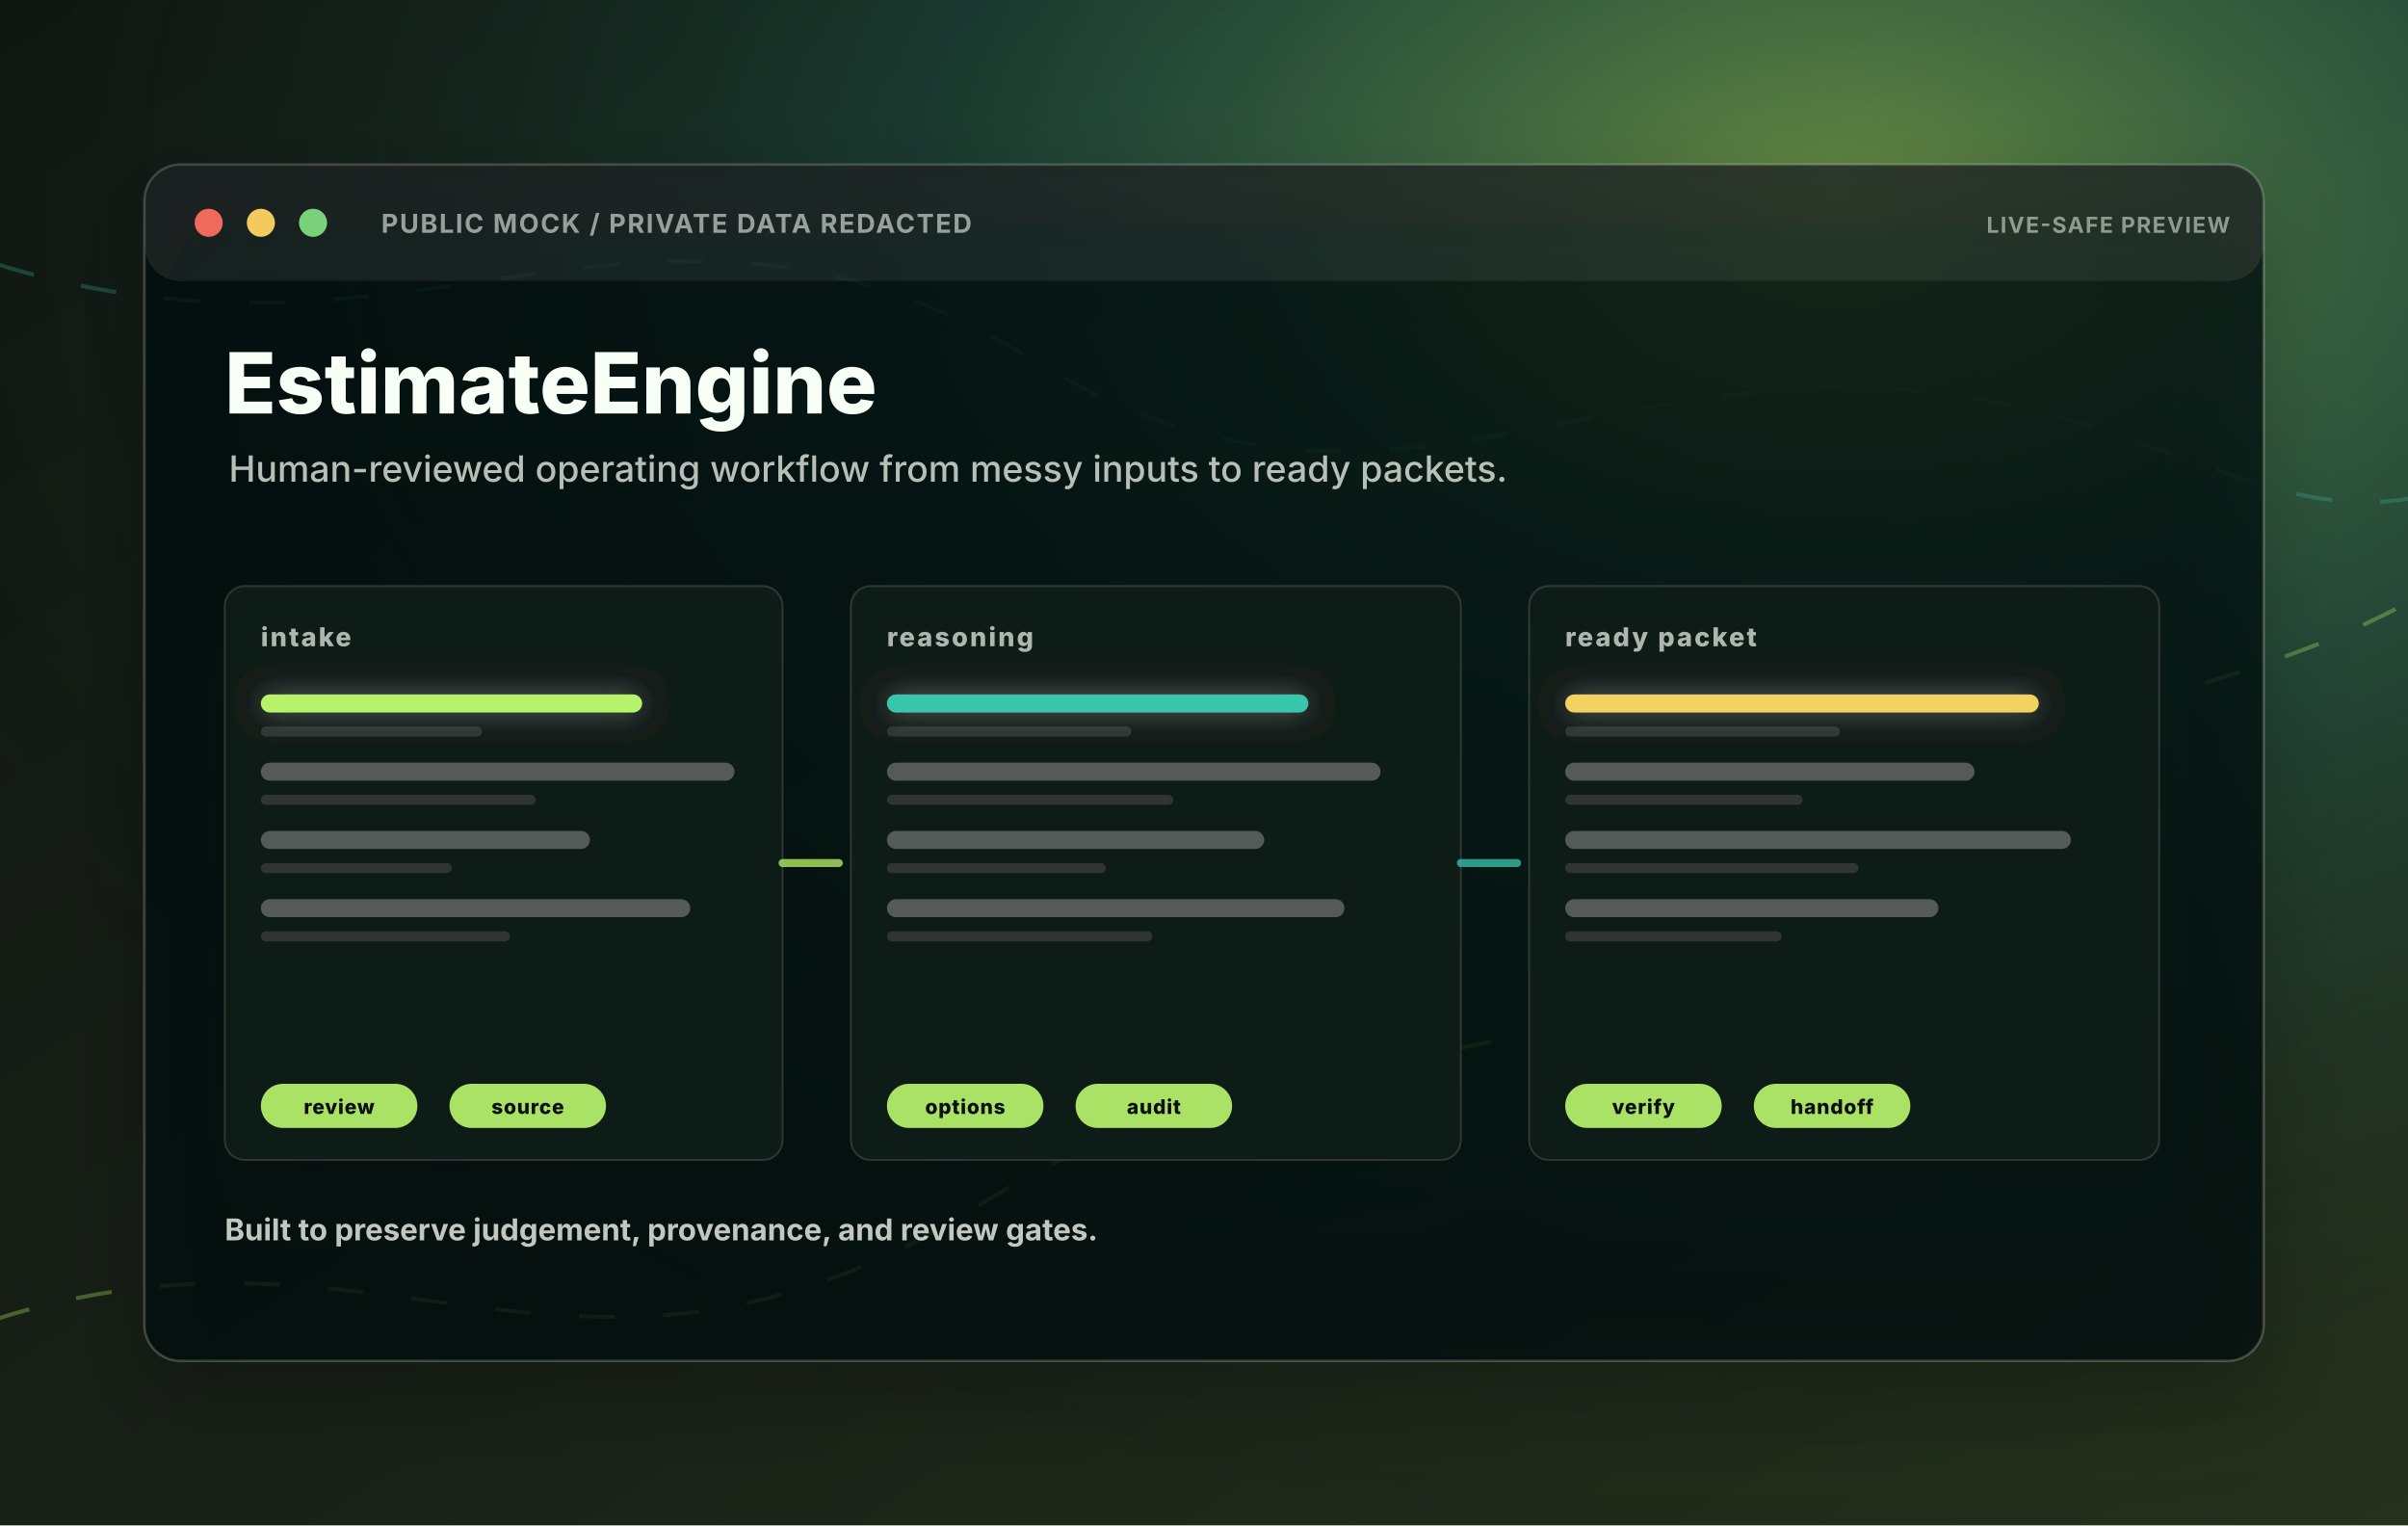
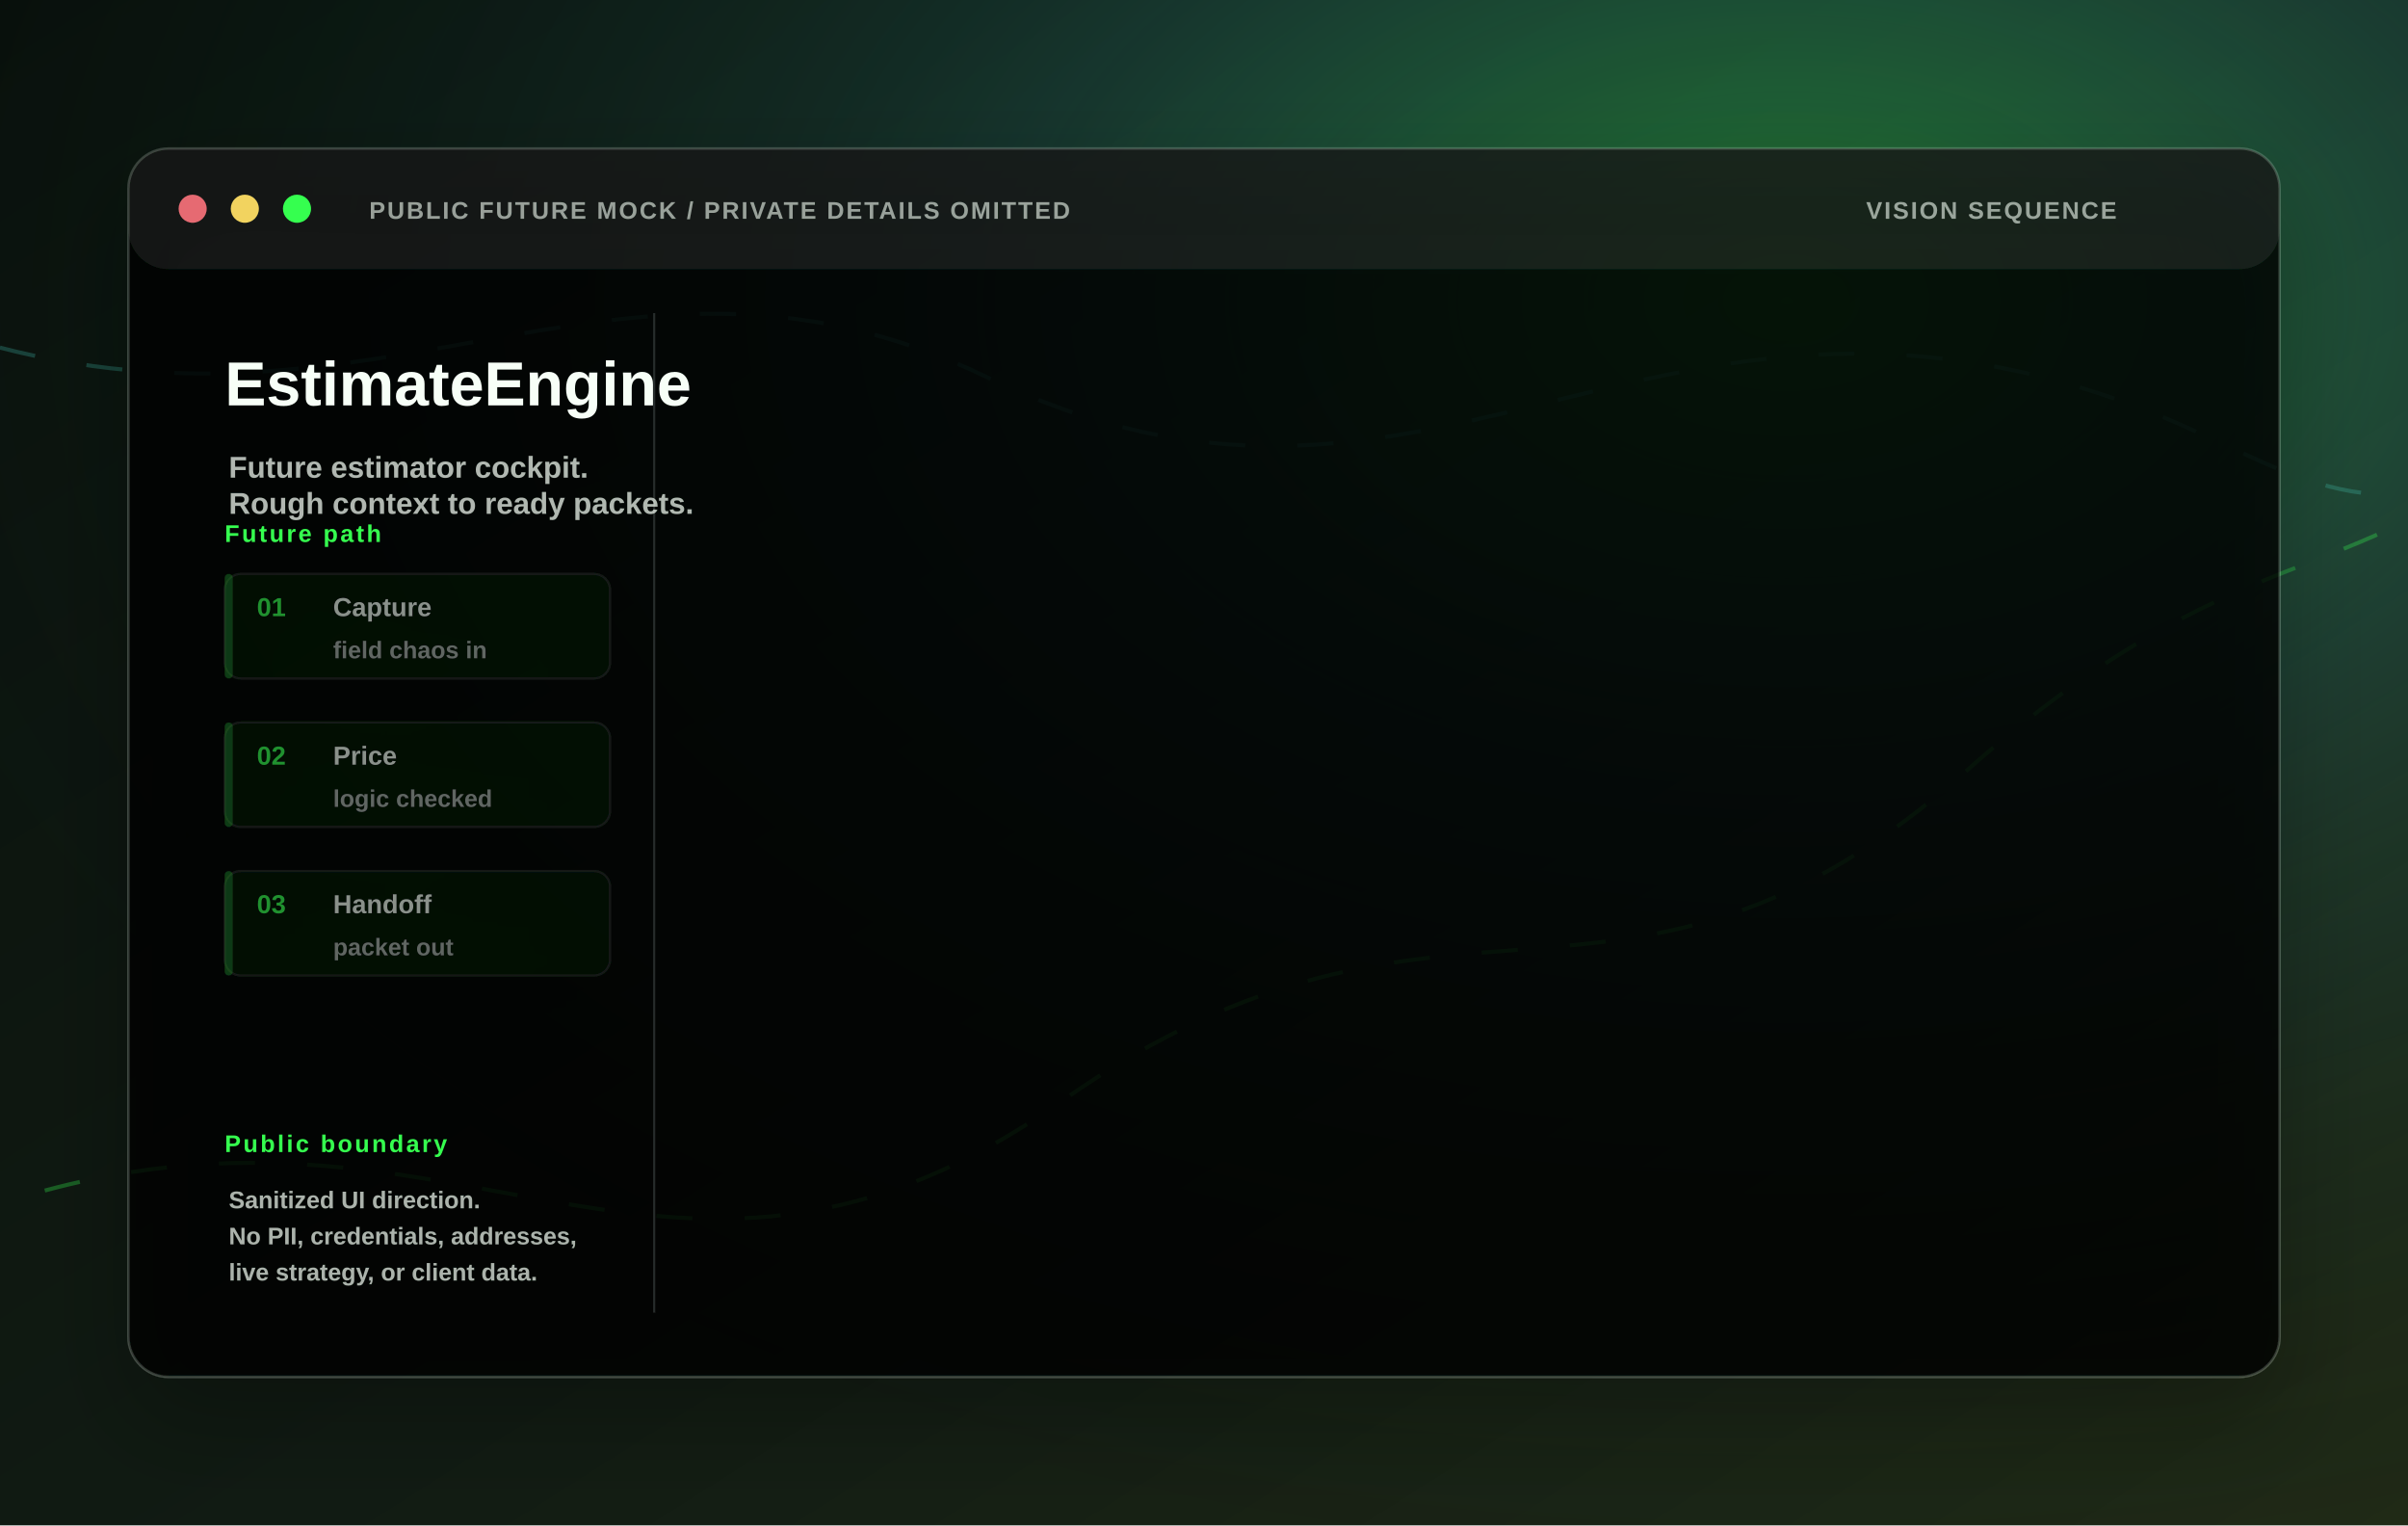
<svg xmlns="http://www.w3.org/2000/svg" width="1200" height="760" viewBox="0 0 1200 760" role="img" aria-labelledby="estimateengine-title estimateengine-desc">
  <defs>
    <linearGradient id="estimateengine-bg" x1="0" x2="1" y1="0" y2="1">
-       <stop offset="0" stop-color="#101510" />
-       <stop offset=".52" stop-color="#182017" />
-       <stop offset="1" stop-color="#26311c" />
+       <stop offset="0" stop-color="#08100b" />
+       <stop offset=".56" stop-color="#111b13" />
+       <stop offset="1" stop-color="#202a16" />
    </linearGradient>
-     <radialGradient id="estimateengine-glow" cx=".76" cy=".14" r=".9">
-       <stop offset="0" stop-color="#b7f36b" stop-opacity=".5" />
-       <stop offset=".42" stop-color="#39c6ad" stop-opacity=".18" />
+     <radialGradient id="estimateengine-glow" cx=".74" cy=".2" r=".86">
+       <stop offset="0" stop-color="#35ff4f" stop-opacity=".42" />
+       <stop offset=".38" stop-color="#49d7c6" stop-opacity=".16" />
      <stop offset="1" stop-color="#000" stop-opacity="0" />
    </radialGradient>
    <linearGradient id="estimateengine-scan" x1="0" x2="1" y1="0" y2="0">
      <stop offset="0" stop-color="#fff" stop-opacity="0" />
-       <stop offset=".48" stop-color="#b7f36b" stop-opacity=".24" />
+       <stop offset=".5" stop-color="#35ff4f" stop-opacity=".2" />
      <stop offset="1" stop-color="#fff" stop-opacity="0" />
    </linearGradient>
-     <clipPath id="estimateengine-viewport">
-       <rect x="72" y="82" width="1056" height="596" rx="18" />
+     <filter id="estimateengine-shadow" x="-20%" y="-20%" width="140%" height="140%">
+       <feDropShadow dx="0" dy="22" stdDeviation="24" flood-color="#000" flood-opacity=".34" />
+     </filter>
+     <clipPath id="estimateengine-clip">
+       <rect x="64" y="74" width="1072" height="612" rx="20" />
    </clipPath>
-     <filter id="estimateengine-shadow" x="-20%" y="-20%" width="140%" height="140%">
-       <feDropShadow dx="0" dy="18" stdDeviation="22" flood-color="#000" flood-opacity=".32" />
-     </filter>
    <style>
-       .title { font: 800 42px Inter, Arial, sans-serif; fill: #f7fff7; letter-spacing: 0; }
-       .sub { font: 500 18px Inter, Arial, sans-serif; fill: rgba(247,255,247,.72); letter-spacing: 0; }
-       .nav { font: 700 13px Inter, Arial, sans-serif; fill: rgba(247,255,247,.56); letter-spacing: .06em; }
-       .kicker { font: 800 13px Inter, Arial, sans-serif; fill: rgba(247,255,247,.68); letter-spacing: .08em; text-transform: uppercase; }
-       .badge { font: 800 10px Inter, Arial, sans-serif; fill: #07110d; text-anchor: middle; letter-spacing: .04em; }
-       .tiny { font: 700 11px Inter, Arial, sans-serif; fill: rgba(247,255,247,.5); letter-spacing: .06em; }
-       .label { font: 700 15px Inter, Arial, sans-serif; fill: rgba(247,255,247,.76); letter-spacing: 0; }
-       .ambient-path { stroke-dasharray: 18 24; animation: dashFlow 22s linear infinite; }
-       .ambient-path.alt { animation-direction: reverse; animation-duration: 26s; }
-       .status-dot { animation: statusPulse 3.8s ease-in-out infinite; transform-box: fill-box; transform-origin: center; }
-       .status-dot:nth-of-type(2) { animation-delay: -.9s; }
-       .status-dot:nth-of-type(3) { animation-delay: -1.8s; }
-       .mock-panel { animation: panelWake 8.5s ease-in-out infinite; transform-box: fill-box; transform-origin: center; }
-       .mock-panel-1 { animation-delay: -1.4s; }
-       .mock-panel-2 { animation-delay: -2.8s; }
-       .mock-panel-3 { animation-delay: -4.2s; }
-       .data-line { animation: lineAlive 6.8s ease-in-out infinite; transform-box: fill-box; transform-origin: left center; }
-       .data-line-1 { animation-delay: -1.1s; }
-       .data-line-2 { animation-delay: -2.2s; }
-       .data-line-3 { animation-delay: -3.3s; }
-       .shadow-line { animation-name: lineGhost; }
-       .hot-line { filter: drop-shadow(0 0 7px rgba(247,255,247,.34)); }
-       .badge-chip { animation: chipPulse 7.2s ease-in-out infinite; transform-box: fill-box; transform-origin: center; }
-       .badge-chip-1 { animation-delay: -2.4s; }
-       .flow-line { stroke-dasharray: 28 18; animation: dashFlow 8s linear infinite; }
-       .flow-node { animation: statusPulse 3.2s ease-in-out infinite; transform-box: fill-box; transform-origin: center; }
-       .screen-scan { animation: scanPass 9.5s ease-in-out infinite; transform-box: fill-box; transform-origin: center; }
-       @keyframes dashFlow { to { stroke-dashoffset: -240; } }
-       @keyframes statusPulse {
-         0%, 100% { opacity: .72; transform: scale(1); }
-         44% { opacity: 1; transform: scale(1.28); }
-       }
-       @keyframes panelWake {
-         0%, 100% { opacity: .88; transform: translateY(0); }
-         50% { opacity: 1; transform: translateY(-2px); }
-       }
-       @keyframes lineAlive {
-         0%, 100% { opacity: .76; transform: scaleX(.86); }
-         42% { opacity: 1; transform: scaleX(1); }
-         64% { opacity: .86; transform: scaleX(.94); }
-       }
-       @keyframes lineGhost {
-         0%, 100% { opacity: .42; transform: scaleX(.68); }
-         52% { opacity: .82; transform: scaleX(1); }
-       }
-       @keyframes chipPulse {
-         0%, 100% { opacity: .78; transform: translateY(0); }
-         46% { opacity: 1; transform: translateY(-1px); }
+       .title { font: 900 31px Arial, sans-serif; fill: #f7fff7; letter-spacing: 0; }
+       .sub { font: 600 15px Arial, sans-serif; fill: rgba(247,255,247,.7); letter-spacing: 0; }
+       .nav { font: 800 12px Arial, sans-serif; fill: rgba(247,255,247,.58); letter-spacing: .08em; }
+       .rail-label, .slide-step, .card-kicker, .slide-status { font: 900 12px Arial, sans-serif; letter-spacing: .1em; text-transform: uppercase; }
+       .rail-label, .slide-step, .slide-status { fill: #35ff4f; }
+       .rail-copy, .tab-note, .slide-copy, .card-line, .metric-label, .footer-line { font: 600 12px Arial, sans-serif; fill: rgba(247,255,247,.68); letter-spacing: 0; }
+       .tab-index { font: 900 13px Arial, sans-serif; fill: #35ff4f; }
+       .tab-title { font: 900 13px Arial, sans-serif; fill: #f7fff7; letter-spacing: 0; }
+       .slide-title { font: 900 25px Arial, sans-serif; fill: #f7fff7; letter-spacing: 0; }
+       .card-kicker { fill: #49d7c6; }
+       .card-title { font: 900 16px Arial, sans-serif; fill: #f7fff7; letter-spacing: 0; }
+       .node-label { font: 800 11px Arial, sans-serif; fill: rgba(247,255,247,.72); text-anchor: middle; letter-spacing: 0; }
+       .slide { opacity: 0; transform: translateX(18px); animation-duration: 18s; animation-iteration-count: infinite; animation-timing-function: ease-in-out; }
+       .slide-0 { animation-name: showSlide0; }
+       .slide-1 { animation-name: showSlide1; }
+       .slide-2 { animation-name: showSlide2; }
+       .rail-tab { opacity: .54; animation-duration: 18s; animation-iteration-count: infinite; animation-timing-function: ease-in-out; }
+       .rail-tab-0 { animation-name: activeTab0; }
+       .rail-tab-1 { animation-name: activeTab1; }
+       .rail-tab-2 { animation-name: activeTab2; }
+       .tab-signal { opacity: .36; animation-duration: 18s; animation-iteration-count: infinite; }
+       .rail-tab-0 .tab-signal { animation-name: activeTab0; }
+       .rail-tab-1 .tab-signal { animation-name: activeTab1; }
+       .rail-tab-2 .tab-signal { animation-name: activeTab2; }
+       .vision-card { animation: cardLift 5.8s ease-in-out infinite; transform-box: fill-box; transform-origin: center; }
+       .vision-card-1 { animation-delay: -.8s; }
+       .vision-card-2 { animation-delay: -1.6s; }
+       .bar { animation: barPulse 4.6s ease-in-out infinite; transform-box: fill-box; transform-origin: left center; }
+       .bar-1 { animation-delay: -.7s; }
+       .bar-2 { animation-delay: -1.4s; }
+       .route-line { stroke-dasharray: 26 18; animation: routeFlow 7.6s linear infinite; }
+       .route-node { animation: nodePulse 3.4s ease-in-out infinite; transform-box: fill-box; transform-origin: center; }
+       .route-node-1 { animation-delay: -.8s; }
+       .route-node-2 { animation-delay: -1.6s; }
+       .route-node-3 { animation-delay: -2.4s; }
+       .ambient { stroke-dasharray: 18 26; animation: routeFlow 22s linear infinite; }
+       .scan { animation: scanPass 10s ease-in-out infinite; transform-box: fill-box; transform-origin: center; }
+       @keyframes showSlide0 {
+         0%, 27% { opacity: 1; transform: translateX(0); }
+         31%, 100% { opacity: 0; transform: translateX(-18px); }
+       }
+       @keyframes showSlide1 {
+         0%, 30% { opacity: 0; transform: translateX(18px); }
+         34%, 60% { opacity: 1; transform: translateX(0); }
+         64%, 100% { opacity: 0; transform: translateX(-18px); }
+       }
+       @keyframes showSlide2 {
+         0%, 63% { opacity: 0; transform: translateX(18px); }
+         67%, 94% { opacity: 1; transform: translateX(0); }
+         98%, 100% { opacity: 0; transform: translateX(-18px); }
+       }
+       @keyframes activeTab0 {
+         0%, 27% { opacity: 1; }
+         31%, 100% { opacity: .42; }
+       }
+       @keyframes activeTab1 {
+         0%, 30% { opacity: .42; }
+         34%, 60% { opacity: 1; }
+         64%, 100% { opacity: .42; }
+       }
+       @keyframes activeTab2 {
+         0%, 63% { opacity: .42; }
+         67%, 94% { opacity: 1; }
+         98%, 100% { opacity: .42; }
+       }
+       @keyframes cardLift {
+         0%, 100% { transform: translateY(0); opacity: .9; }
+         50% { transform: translateY(-3px); opacity: 1; }
+       }
+       @keyframes barPulse {
+         0%, 100% { transform: scaleX(.78); opacity: .58; }
+         46% { transform: scaleX(1); opacity: .98; }
+       }
+       @keyframes routeFlow { to { stroke-dashoffset: -240; } }
+       @keyframes nodePulse {
+         0%, 100% { transform: scale(1); opacity: .78; }
+         50% { transform: scale(1.24); opacity: 1; }
      }
      @keyframes scanPass {
-         0%, 18% { transform: translateX(-1260px) skewX(-14deg); opacity: 0; }
-         31% { opacity: .82; }
-         52%, 100% { transform: translateX(1260px) skewX(-14deg); opacity: 0; }
+         0%, 14% { transform: translateX(-1240px) skewX(-12deg); opacity: 0; }
+         28% { opacity: .74; }
+         48%, 100% { transform: translateX(1240px) skewX(-12deg); opacity: 0; }
      }
      @media (prefers-reduced-motion: reduce) {
        * { animation: none !important; }
+         .slide { opacity: 0 !important; transform: none !important; }
+         .slide-0 { opacity: 1 !important; }
+         .rail-tab { opacity: .54 !important; }
+         .rail-tab-0 { opacity: 1 !important; }
      }
    </style>
  </defs>
  <rect width="1200" height="760" fill="url(#estimateengine-bg)" />
  <rect width="1200" height="760" fill="url(#estimateengine-glow)" />
-   <path class="ambient-path" d="M-80 690 C170 560 266 738 487 601 C661 494 765 562 918 434 C1054 321 1135 360 1260 260" fill="none" stroke="#b7f36b" stroke-width="2" opacity=".32" />
-   <path class="ambient-path alt" d="M-40 118 C199 214 314 56 516 180 C699 292 813 152 1020 206 C1114 231 1161 272 1240 236" fill="none" stroke="#39c6ad" stroke-width="2" opacity=".26" />
+   <path class="ambient" d="M-60 624 C210 496 314 700 530 548 C722 414 808 536 980 384 C1116 264 1172 296 1260 218" fill="none" stroke="#35ff4f" stroke-width="2" opacity=".3" />
+   <path class="ambient" d="M-42 160 C180 242 302 96 492 188 C708 292 818 118 1052 198 C1130 224 1168 270 1250 232" fill="none" stroke="#49d7c6" stroke-width="2" opacity=".24" />
  <g filter="url(#estimateengine-shadow)">
-     <rect x="72" y="82" width="1056" height="596" rx="18" fill="rgba(4,10,8,.74)" stroke="rgba(255,255,255,.18)" stroke-width="1.2" />
-     <rect x="72" y="82" width="1056" height="58" rx="18" fill="rgba(255,255,255,.08)" />
-     <circle class="status-dot" cx="104" cy="111" r="7" fill="#f06a5b" />
-     <circle class="status-dot" cx="130" cy="111" r="7" fill="#f4c95d" />
-     <circle class="status-dot" cx="156" cy="111" r="7" fill="#79d279" />
-     <text x="190" y="116" class="nav">PUBLIC MOCK / PRIVATE DATA REDACTED</text>
-     <text x="990" y="116" class="tiny">LIVE-SAFE PREVIEW</text>
-     <text x="112" y="206" class="title">EstimateEngine</text>
-     <text x="114" y="240" class="sub">Human-reviewed operating workflow from messy inputs to ready packets.</text>
-     <g class="mock-panel mock-panel-0">
-       <rect x="112" y="292" width="278" height="286" rx="10" fill="#111a17" stroke="rgba(255,255,255,.14)" stroke-width="1" />
-       <text x="130" y="322" class="kicker">intake</text>
-       <rect class="data-line data-line-0 hot-line" x="130" y="346" width="190" height="9" rx="4.5" fill="#b7f36b" />
-       <rect class="data-line shadow-line data-line-0" x="130" y="362" width="110.2" height="5" rx="2.5" fill="rgba(255,255,255,.12)" />
-       <rect class="data-line data-line-1" x="130" y="380" width="236" height="9" rx="4.5" fill="rgba(255,255,255,.28)" />
-       <rect class="data-line shadow-line data-line-1" x="130" y="396" width="136.88" height="5" rx="2.5" fill="rgba(255,255,255,.12)" />
-       <rect class="data-line data-line-2" x="130" y="414" width="164" height="9" rx="4.5" fill="rgba(255,255,255,.28)" />
-       <rect class="data-line shadow-line data-line-2" x="130" y="430" width="95.12" height="5" rx="2.5" fill="rgba(255,255,255,.12)" />
-       <rect class="data-line data-line-3" x="130" y="448" width="214" height="9" rx="4.5" fill="rgba(255,255,255,.28)" />
-       <rect class="data-line shadow-line data-line-3" x="130" y="464" width="124.12" height="5" rx="2.5" fill="rgba(255,255,255,.12)" />
-       <rect class="badge-chip badge-chip-0" x="130" y="540" width="78" height="22" rx="11" fill="#b7f36b" opacity=".92" />
-       <text x="169" y="555" class="badge">review</text>
-       <rect class="badge-chip badge-chip-1" x="224" y="540" width="78" height="22" rx="11" fill="#b7f36b" opacity=".92" />
-       <text x="263" y="555" class="badge">source</text>
-     </g>
-     <g class="mock-panel mock-panel-1">
-       <rect x="424" y="292" width="304" height="286" rx="10" fill="#111a17" stroke="rgba(255,255,255,.14)" stroke-width="1" />
-       <text x="442" y="322" class="kicker">reasoning</text>
-       <rect class="data-line data-line-0 hot-line" x="442" y="346" width="210" height="9" rx="4.5" fill="#39c6ad" />
-       <rect class="data-line shadow-line data-line-0" x="442" y="362" width="121.8" height="5" rx="2.5" fill="rgba(255,255,255,.12)" />
-       <rect class="data-line data-line-1" x="442" y="380" width="246" height="9" rx="4.5" fill="rgba(255,255,255,.28)" />
-       <rect class="data-line shadow-line data-line-1" x="442" y="396" width="142.68" height="5" rx="2.5" fill="rgba(255,255,255,.12)" />
-       <rect class="data-line data-line-2" x="442" y="414" width="188" height="9" rx="4.5" fill="rgba(255,255,255,.28)" />
-       <rect class="data-line shadow-line data-line-2" x="442" y="430" width="109.04" height="5" rx="2.5" fill="rgba(255,255,255,.12)" />
-       <rect class="data-line data-line-3" x="442" y="448" width="228" height="9" rx="4.5" fill="rgba(255,255,255,.28)" />
-       <rect class="data-line shadow-line data-line-3" x="442" y="464" width="132.24" height="5" rx="2.5" fill="rgba(255,255,255,.12)" />
-       <rect class="badge-chip badge-chip-0" x="442" y="540" width="78" height="22" rx="11" fill="#b7f36b" opacity=".92" />
-       <text x="481" y="555" class="badge">options</text>
-       <rect class="badge-chip badge-chip-1" x="536" y="540" width="78" height="22" rx="11" fill="#b7f36b" opacity=".92" />
-       <text x="575" y="555" class="badge">audit</text>
-     </g>
-     <g class="mock-panel mock-panel-2">
-       <rect x="762" y="292" width="314" height="286" rx="10" fill="#111a17" stroke="rgba(255,255,255,.14)" stroke-width="1" />
-       <text x="780" y="322" class="kicker">ready packet</text>
-       <rect class="data-line data-line-0 hot-line" x="780" y="346" width="236" height="9" rx="4.5" fill="#f2d35f" />
-       <rect class="data-line shadow-line data-line-0" x="780" y="362" width="136.88" height="5" rx="2.5" fill="rgba(255,255,255,.12)" />
-       <rect class="data-line data-line-1" x="780" y="380" width="204" height="9" rx="4.5" fill="rgba(255,255,255,.28)" />
-       <rect class="data-line shadow-line data-line-1" x="780" y="396" width="118.32" height="5" rx="2.5" fill="rgba(255,255,255,.12)" />
-       <rect class="data-line data-line-2" x="780" y="414" width="252" height="9" rx="4.5" fill="rgba(255,255,255,.28)" />
-       <rect class="data-line shadow-line data-line-2" x="780" y="430" width="146.16" height="5" rx="2.5" fill="rgba(255,255,255,.12)" />
-       <rect class="data-line data-line-3" x="780" y="448" width="186" height="9" rx="4.5" fill="rgba(255,255,255,.28)" />
-       <rect class="data-line shadow-line data-line-3" x="780" y="464" width="107.88" height="5" rx="2.5" fill="rgba(255,255,255,.12)" />
-       <rect class="badge-chip badge-chip-0" x="780" y="540" width="78" height="22" rx="11" fill="#b7f36b" opacity=".92" />
-       <text x="819" y="555" class="badge">verify</text>
-       <rect class="badge-chip badge-chip-1" x="874" y="540" width="78" height="22" rx="11" fill="#b7f36b" opacity=".92" />
-       <text x="913" y="555" class="badge">handoff</text>
-     </g>
-     <path class="flow-line" d="M390 430 C414 430 407 430 424 430" stroke="#b7f36b" stroke-width="4" stroke-linecap="round" opacity=".75" />
-     <path class="flow-line" d="M728 430 C750 430 744 430 762 430" stroke="#39c6ad" stroke-width="4" stroke-linecap="round" opacity=".75" />
-     <text x="112" y="618" class="label">Built to preserve judgement, provenance, and review gates.</text>
-     <g clip-path="url(#estimateengine-viewport)" pointer-events="none">
-       <rect class="screen-scan" x="-140" y="82" width="180" height="596" fill="url(#estimateengine-scan)" opacity=".72" />
+     <rect x="64" y="74" width="1072" height="612" rx="20" fill="rgba(3,7,5,.78)" stroke="rgba(247,255,247,.18)" stroke-width="1.2" />
+     <rect x="64" y="74" width="1072" height="60" rx="20" fill="rgba(247,255,247,.07)" />
+     <circle cx="96" cy="104" r="7" fill="#e66a72" />
+     <circle cx="122" cy="104" r="7" fill="#f2d35f" />
+     <circle cx="148" cy="104" r="7" fill="#35ff4f" />
+     <text x="184" y="109" class="nav">PUBLIC FUTURE MOCK / PRIVATE DETAILS OMITTED</text>
+     <text x="930" y="109" class="nav">VISION SEQUENCE</text>
+     <line x1="326" y1="156" x2="326" y2="654" stroke="rgba(247,255,247,.14)" stroke-width="1" />
+     <text x="112" y="202" class="title">EstimateEngine</text>
+     <text x="114" y="238" class="sub">Future estimator cockpit.</text>
+     <text x="114" y="256" class="sub">Rough context to ready packets.</text>
+     <text x="112" y="270" class="rail-label">Future path</text>
+     <g class="rail-tab rail-tab-0">
+       <rect x="112" y="286" width="192" height="52" rx="8" fill="rgba(3,8,6,.5)" stroke="rgba(247,255,247,.14)" />
+       <rect class="tab-signal" x="112" y="286" width="4" height="52" rx="2" fill="#35ff4f" />
+       <text x="128" y="307" class="tab-index">01</text>
+       <text x="166" y="307" class="tab-title">Capture</text>
+       <text x="166" y="328" class="tab-note">field chaos in</text>
+     </g>
+     <g class="rail-tab rail-tab-1">
+       <rect x="112" y="360" width="192" height="52" rx="8" fill="rgba(3,8,6,.5)" stroke="rgba(247,255,247,.14)" />
+       <rect class="tab-signal" x="112" y="360" width="4" height="52" rx="2" fill="#35ff4f" />
+       <text x="128" y="381" class="tab-index">02</text>
+       <text x="166" y="381" class="tab-title">Price</text>
+       <text x="166" y="402" class="tab-note">logic checked</text>
+     </g>
+     <g class="rail-tab rail-tab-2">
+       <rect x="112" y="434" width="192" height="52" rx="8" fill="rgba(3,8,6,.5)" stroke="rgba(247,255,247,.14)" />
+       <rect class="tab-signal" x="112" y="434" width="4" height="52" rx="2" fill="#35ff4f" />
+       <text x="128" y="455" class="tab-index">03</text>
+       <text x="166" y="455" class="tab-title">Handoff</text>
+       <text x="166" y="476" class="tab-note">packet out</text>
+     </g>
+     <text x="112" y="574" class="rail-label">Public boundary</text>
+     <text x="114" y="602" class="rail-copy">Sanitized UI direction.</text>
+     <text x="114" y="620" class="rail-copy">No PII, credentials, addresses,</text>
+     <text x="114" y="638" class="rail-copy">live strategy, or client data.</text>
+     <g class="slide slide-0">
+       <text x="376" y="216" class="slide-step">01 / Capture</text>
+       <text x="376" y="254" class="slide-title">Field intake becomes structured scope.</text>
+       <text x="378" y="282" class="slide-copy">Notes, photos, missing dimensions, and assumptions are pulled into one review lane.</text>
+       <text x="974" y="224" class="slide-status">INTAKE CLEANUP</text>
+       <g class="vision-card vision-card-0">
+         <rect x="376" y="304" width="216" height="176" rx="12" fill="rgba(3,8,6,.64)" stroke="rgba(247,255,247,.16)" stroke-width="1" />
+         <rect x="376" y="304" width="216" height="34" rx="12" fill="rgba(247,255,247,.06)" />
+         <text x="392" y="327" class="card-kicker">raw inputs</text>
+         <text x="392" y="366" class="card-title">Job context</text>
+         <text x="392" y="390" class="card-line">Voice notes, sketches,</text>
+         <text x="392" y="409" class="card-line">site photos, quantities.</text>
+         <text x="392" y="411" class="metric-label">Source</text>
+         <rect class="bar bar-0" x="392" y="420" width="174" height="8" rx="4" fill="#35ff4f" opacity=".92" />
+         <rect x="392" y="433" width="90" height="4" rx="2" fill="rgba(247,255,247,.14)" />
+         <text x="392" y="442" class="metric-label">Risk</text>
+         <rect class="bar bar-1" x="392" y="451" width="144" height="8" rx="4" fill="#49d7c6" opacity=".58" />
+         <rect x="392" y="464" width="75" height="4" rx="2" fill="rgba(247,255,247,.14)" />
+       </g>
+       <g class="vision-card vision-card-1">
+         <rect x="622" y="304" width="216" height="176" rx="12" fill="rgba(3,8,6,.64)" stroke="rgba(247,255,247,.16)" stroke-width="1" />
+         <rect x="622" y="304" width="216" height="34" rx="12" fill="rgba(247,255,247,.06)" />
+         <text x="638" y="327" class="card-kicker">exceptions</text>
+         <text x="638" y="366" class="card-title">Missing facts</text>
+         <text x="638" y="390" class="card-line">Dimensions, access,</text>
+         <text x="638" y="409" class="card-line">materials, exclusions.</text>
+         <text x="638" y="411" class="metric-label">Signal</text>
+         <rect class="bar bar-0" x="638" y="420" width="150" height="8" rx="4" fill="#35ff4f" opacity=".92" />
+         <rect x="638" y="433" width="78" height="4" rx="2" fill="rgba(247,255,247,.14)" />
+         <text x="638" y="442" class="metric-label">Review</text>
+         <rect class="bar bar-1" x="638" y="451" width="186" height="8" rx="4" fill="#49d7c6" opacity=".58" />
+         <rect x="638" y="464" width="97" height="4" rx="2" fill="rgba(247,255,247,.14)" />
+       </g>
+       <g class="vision-card vision-card-2">
+         <rect x="868" y="304" width="216" height="176" rx="12" fill="rgba(3,8,6,.64)" stroke="rgba(247,255,247,.16)" stroke-width="1" />
+         <rect x="868" y="304" width="216" height="34" rx="12" fill="rgba(247,255,247,.06)" />
+         <text x="884" y="327" class="card-kicker">source stack</text>
+         <text x="884" y="366" class="card-title">Evidence lane</text>
+         <text x="884" y="390" class="card-line">Every claim points</text>
+         <text x="884" y="409" class="card-line">back to origin.</text>
+         <text x="884" y="411" class="metric-label">Ready</text>
+         <rect class="bar bar-0" x="884" y="420" width="200" height="8" rx="4" fill="#35ff4f" opacity=".92" />
+         <rect x="884" y="433" width="104" height="4" rx="2" fill="rgba(247,255,247,.14)" />
+         <text x="884" y="442" class="metric-label">Trace</text>
+         <rect class="bar bar-1" x="884" y="451" width="158" height="8" rx="4" fill="#49d7c6" opacity=".58" />
+         <rect x="884" y="464" width="82" height="4" rx="2" fill="rgba(247,255,247,.14)" />
+       </g>
+       <g class="route-diagram">
+         <path class="route-line" d="M420 570 C500 532 564 624 598 586 S742 548 776 570 S920 618 954 586" fill="none" stroke="#35ff4f" stroke-width="4" stroke-linecap="round" />
+         <circle class="route-node route-node-0" cx="420" cy="570" r="13" fill="#35ff4f" />
+         <text x="420" y="604" class="node-label">notes</text>
+         <circle class="route-node route-node-1" cx="598" cy="586" r="9" fill="#49d7c6" />
+         <text x="598" y="620" class="node-label">photos</text>
+         <circle class="route-node route-node-2" cx="776" cy="570" r="9" fill="#f2d35f" />
+         <text x="776" y="604" class="node-label">dimensions</text>
+         <circle class="route-node route-node-3" cx="954" cy="586" r="9" fill="#49d7c6" />
+         <text x="954" y="620" class="node-label">flags</text>
+         <text x="376" y="666" class="footer-line">Nothing leaves the system until assumptions are visible.</text>
+       </g>
+     </g>
+     <g class="slide slide-1">
+       <text x="376" y="216" class="slide-step">02 / Price</text>
+       <text x="376" y="254" class="slide-title">Pricing logic stays reviewable.</text>
+       <text x="378" y="282" class="slide-copy">Assemblies, vendor quotes, margin, and risk notes are normalized before approval.</text>
+       <text x="974" y="224" class="slide-status">HUMAN REVIEW</text>
+       <g class="vision-card vision-card-0">
+         <rect x="376" y="304" width="216" height="176" rx="12" fill="rgba(3,8,6,.64)" stroke="rgba(247,255,247,.16)" stroke-width="1" />
+         <rect x="376" y="304" width="216" height="34" rx="12" fill="rgba(247,255,247,.06)" />
+         <text x="392" y="327" class="card-kicker">assemblies</text>
+         <text x="392" y="366" class="card-title">Line logic</text>
+         <text x="392" y="390" class="card-line">Labor, materials,</text>
+         <text x="392" y="409" class="card-line">conditions, options.</text>
+         <text x="392" y="411" class="metric-label">Signal</text>
+         <rect class="bar bar-0" x="392" y="420" width="150" height="8" rx="4" fill="#35ff4f" opacity=".92" />
+         <rect x="392" y="433" width="78" height="4" rx="2" fill="rgba(247,255,247,.14)" />
+         <text x="392" y="442" class="metric-label">Review</text>
+         <rect class="bar bar-1" x="392" y="451" width="186" height="8" rx="4" fill="#49d7c6" opacity=".58" />
+         <rect x="392" y="464" width="97" height="4" rx="2" fill="rgba(247,255,247,.14)" />
+       </g>
+       <g class="vision-card vision-card-1">
+         <rect x="622" y="304" width="216" height="176" rx="12" fill="rgba(3,8,6,.64)" stroke="rgba(247,255,247,.16)" stroke-width="1" />
+         <rect x="622" y="304" width="216" height="34" rx="12" fill="rgba(247,255,247,.06)" />
+         <text x="638" y="327" class="card-kicker">vendor lane</text>
+         <text x="638" y="366" class="card-title">Quote compare</text>
+         <text x="638" y="390" class="card-line">Supplier drift and</text>
+         <text x="638" y="409" class="card-line">substitution notes.</text>
+         <text x="638" y="411" class="metric-label">Ready</text>
+         <rect class="bar bar-0" x="638" y="420" width="200" height="8" rx="4" fill="#35ff4f" opacity=".92" />
+         <rect x="638" y="433" width="104" height="4" rx="2" fill="rgba(247,255,247,.14)" />
+         <text x="638" y="442" class="metric-label">Trace</text>
+         <rect class="bar bar-1" x="638" y="451" width="158" height="8" rx="4" fill="#49d7c6" opacity=".58" />
+         <rect x="638" y="464" width="82" height="4" rx="2" fill="rgba(247,255,247,.14)" />
+       </g>
+       <g class="vision-card vision-card-2">
+         <rect x="868" y="304" width="216" height="176" rx="12" fill="rgba(3,8,6,.64)" stroke="rgba(247,255,247,.16)" stroke-width="1" />
+         <rect x="868" y="304" width="216" height="34" rx="12" fill="rgba(247,255,247,.06)" />
+         <text x="884" y="327" class="card-kicker">review</text>
+         <text x="884" y="366" class="card-title">Approval queue</text>
+         <text x="884" y="390" class="card-line">Owner judgement before</text>
+         <text x="884" y="409" class="card-line">client handoff.</text>
+         <text x="884" y="411" class="metric-label">Source</text>
+         <rect class="bar bar-0" x="884" y="420" width="174" height="8" rx="4" fill="#35ff4f" opacity=".92" />
+         <rect x="884" y="433" width="90" height="4" rx="2" fill="rgba(247,255,247,.14)" />
+         <text x="884" y="442" class="metric-label">Risk</text>
+         <rect class="bar bar-1" x="884" y="451" width="144" height="8" rx="4" fill="#49d7c6" opacity=".58" />
+         <rect x="884" y="464" width="75" height="4" rx="2" fill="rgba(247,255,247,.14)" />
+       </g>
+       <g class="route-diagram">
+         <path class="route-line" d="M420 570 C500 532 564 624 598 586 S742 548 776 570 S920 618 954 586" fill="none" stroke="#35ff4f" stroke-width="4" stroke-linecap="round" />
+         <circle class="route-node route-node-0" cx="420" cy="570" r="9" fill="#f2d35f" />
+         <text x="420" y="604" class="node-label">assembly</text>
+         <circle class="route-node route-node-1" cx="598" cy="586" r="13" fill="#35ff4f" />
+         <text x="598" y="620" class="node-label">quote</text>
+         <circle class="route-node route-node-2" cx="776" cy="570" r="9" fill="#f2d35f" />
+         <text x="776" y="604" class="node-label">risk</text>
+         <circle class="route-node route-node-3" cx="954" cy="586" r="9" fill="#49d7c6" />
+         <text x="954" y="620" class="node-label">margin</text>
+         <text x="376" y="666" class="footer-line">The goal is a proposal that can be checked, not a magic number.</text>
+       </g>
+     </g>
+     <g class="slide slide-2">
+       <text x="376" y="216" class="slide-step">03 / Handoff</text>
+       <text x="376" y="254" class="slide-title">Ready packets make the next step obvious.</text>
+       <text x="378" y="282" class="slide-copy">The future state is an auditable packet: estimate, assumptions, options, and change trail.</text>
+       <text x="974" y="224" class="slide-status">READY PACKET</text>
+       <g class="vision-card vision-card-0">
+         <rect x="376" y="304" width="216" height="176" rx="12" fill="rgba(3,8,6,.64)" stroke="rgba(247,255,247,.16)" stroke-width="1" />
+         <rect x="376" y="304" width="216" height="34" rx="12" fill="rgba(247,255,247,.06)" />
+         <text x="392" y="327" class="card-kicker">client view</text>
+         <text x="392" y="366" class="card-title">Proposal</text>
+         <text x="392" y="390" class="card-line">Clean enough to send,</text>
+         <text x="392" y="409" class="card-line">still honest inside.</text>
+         <text x="392" y="411" class="metric-label">Ready</text>
+         <rect class="bar bar-0" x="392" y="420" width="200" height="8" rx="4" fill="#35ff4f" opacity=".92" />
+         <rect x="392" y="433" width="104" height="4" rx="2" fill="rgba(247,255,247,.14)" />
+         <text x="392" y="442" class="metric-label">Trace</text>
+         <rect class="bar bar-1" x="392" y="451" width="158" height="8" rx="4" fill="#49d7c6" opacity=".58" />
+         <rect x="392" y="464" width="82" height="4" rx="2" fill="rgba(247,255,247,.14)" />
+       </g>
+       <g class="vision-card vision-card-1">
+         <rect x="622" y="304" width="216" height="176" rx="12" fill="rgba(3,8,6,.64)" stroke="rgba(247,255,247,.16)" stroke-width="1" />
+         <rect x="622" y="304" width="216" height="34" rx="12" fill="rgba(247,255,247,.06)" />
+         <text x="638" y="327" class="card-kicker">operator view</text>
+         <text x="638" y="366" class="card-title">Change log</text>
+         <text x="638" y="390" class="card-line">What moved, why,</text>
+         <text x="638" y="409" class="card-line">and who approved.</text>
+         <text x="638" y="411" class="metric-label">Source</text>
+         <rect class="bar bar-0" x="638" y="420" width="174" height="8" rx="4" fill="#35ff4f" opacity=".92" />
+         <rect x="638" y="433" width="90" height="4" rx="2" fill="rgba(247,255,247,.14)" />
+         <text x="638" y="442" class="metric-label">Risk</text>
+         <rect class="bar bar-1" x="638" y="451" width="144" height="8" rx="4" fill="#49d7c6" opacity=".58" />
+         <rect x="638" y="464" width="75" height="4" rx="2" fill="rgba(247,255,247,.14)" />
+       </g>
+       <g class="vision-card vision-card-2">
+         <rect x="868" y="304" width="216" height="176" rx="12" fill="rgba(3,8,6,.64)" stroke="rgba(247,255,247,.16)" stroke-width="1" />
+         <rect x="868" y="304" width="216" height="34" rx="12" fill="rgba(247,255,247,.06)" />
+         <text x="884" y="327" class="card-kicker">field view</text>
+         <text x="884" y="366" class="card-title">Build packet</text>
+         <text x="884" y="390" class="card-line">Scope boundaries and</text>
+         <text x="884" y="409" class="card-line">next actions.</text>
+         <text x="884" y="411" class="metric-label">Signal</text>
+         <rect class="bar bar-0" x="884" y="420" width="150" height="8" rx="4" fill="#35ff4f" opacity=".92" />
+         <rect x="884" y="433" width="78" height="4" rx="2" fill="rgba(247,255,247,.14)" />
+         <text x="884" y="442" class="metric-label">Review</text>
+         <rect class="bar bar-1" x="884" y="451" width="186" height="8" rx="4" fill="#49d7c6" opacity=".58" />
+         <rect x="884" y="464" width="97" height="4" rx="2" fill="rgba(247,255,247,.14)" />
+       </g>
+       <g class="route-diagram">
+         <path class="route-line" d="M420 570 C500 532 564 624 598 586 S742 548 776 570 S920 618 954 586" fill="none" stroke="#35ff4f" stroke-width="4" stroke-linecap="round" />
+         <circle class="route-node route-node-0" cx="420" cy="570" r="9" fill="#f2d35f" />
+         <text x="420" y="604" class="node-label">estimate</text>
+         <circle class="route-node route-node-1" cx="598" cy="586" r="9" fill="#49d7c6" />
+         <text x="598" y="620" class="node-label">options</text>
+         <circle class="route-node route-node-2" cx="776" cy="570" r="13" fill="#35ff4f" />
+         <text x="776" y="604" class="node-label">approval</text>
+         <circle class="route-node route-node-3" cx="954" cy="586" r="9" fill="#49d7c6" />
+         <text x="954" y="620" class="node-label">handoff</text>
+         <text x="376" y="666" class="footer-line">The handoff carries context, source notes, and the reason for each decision.</text>
+       </g>
+     </g>
+     <g clip-path="url(#estimateengine-clip)" pointer-events="none">
+       <rect class="scan" x="-150" y="74" width="176" height="612" fill="url(#estimateengine-scan)" opacity=".7" />
    </g>
  </g>
</svg>
